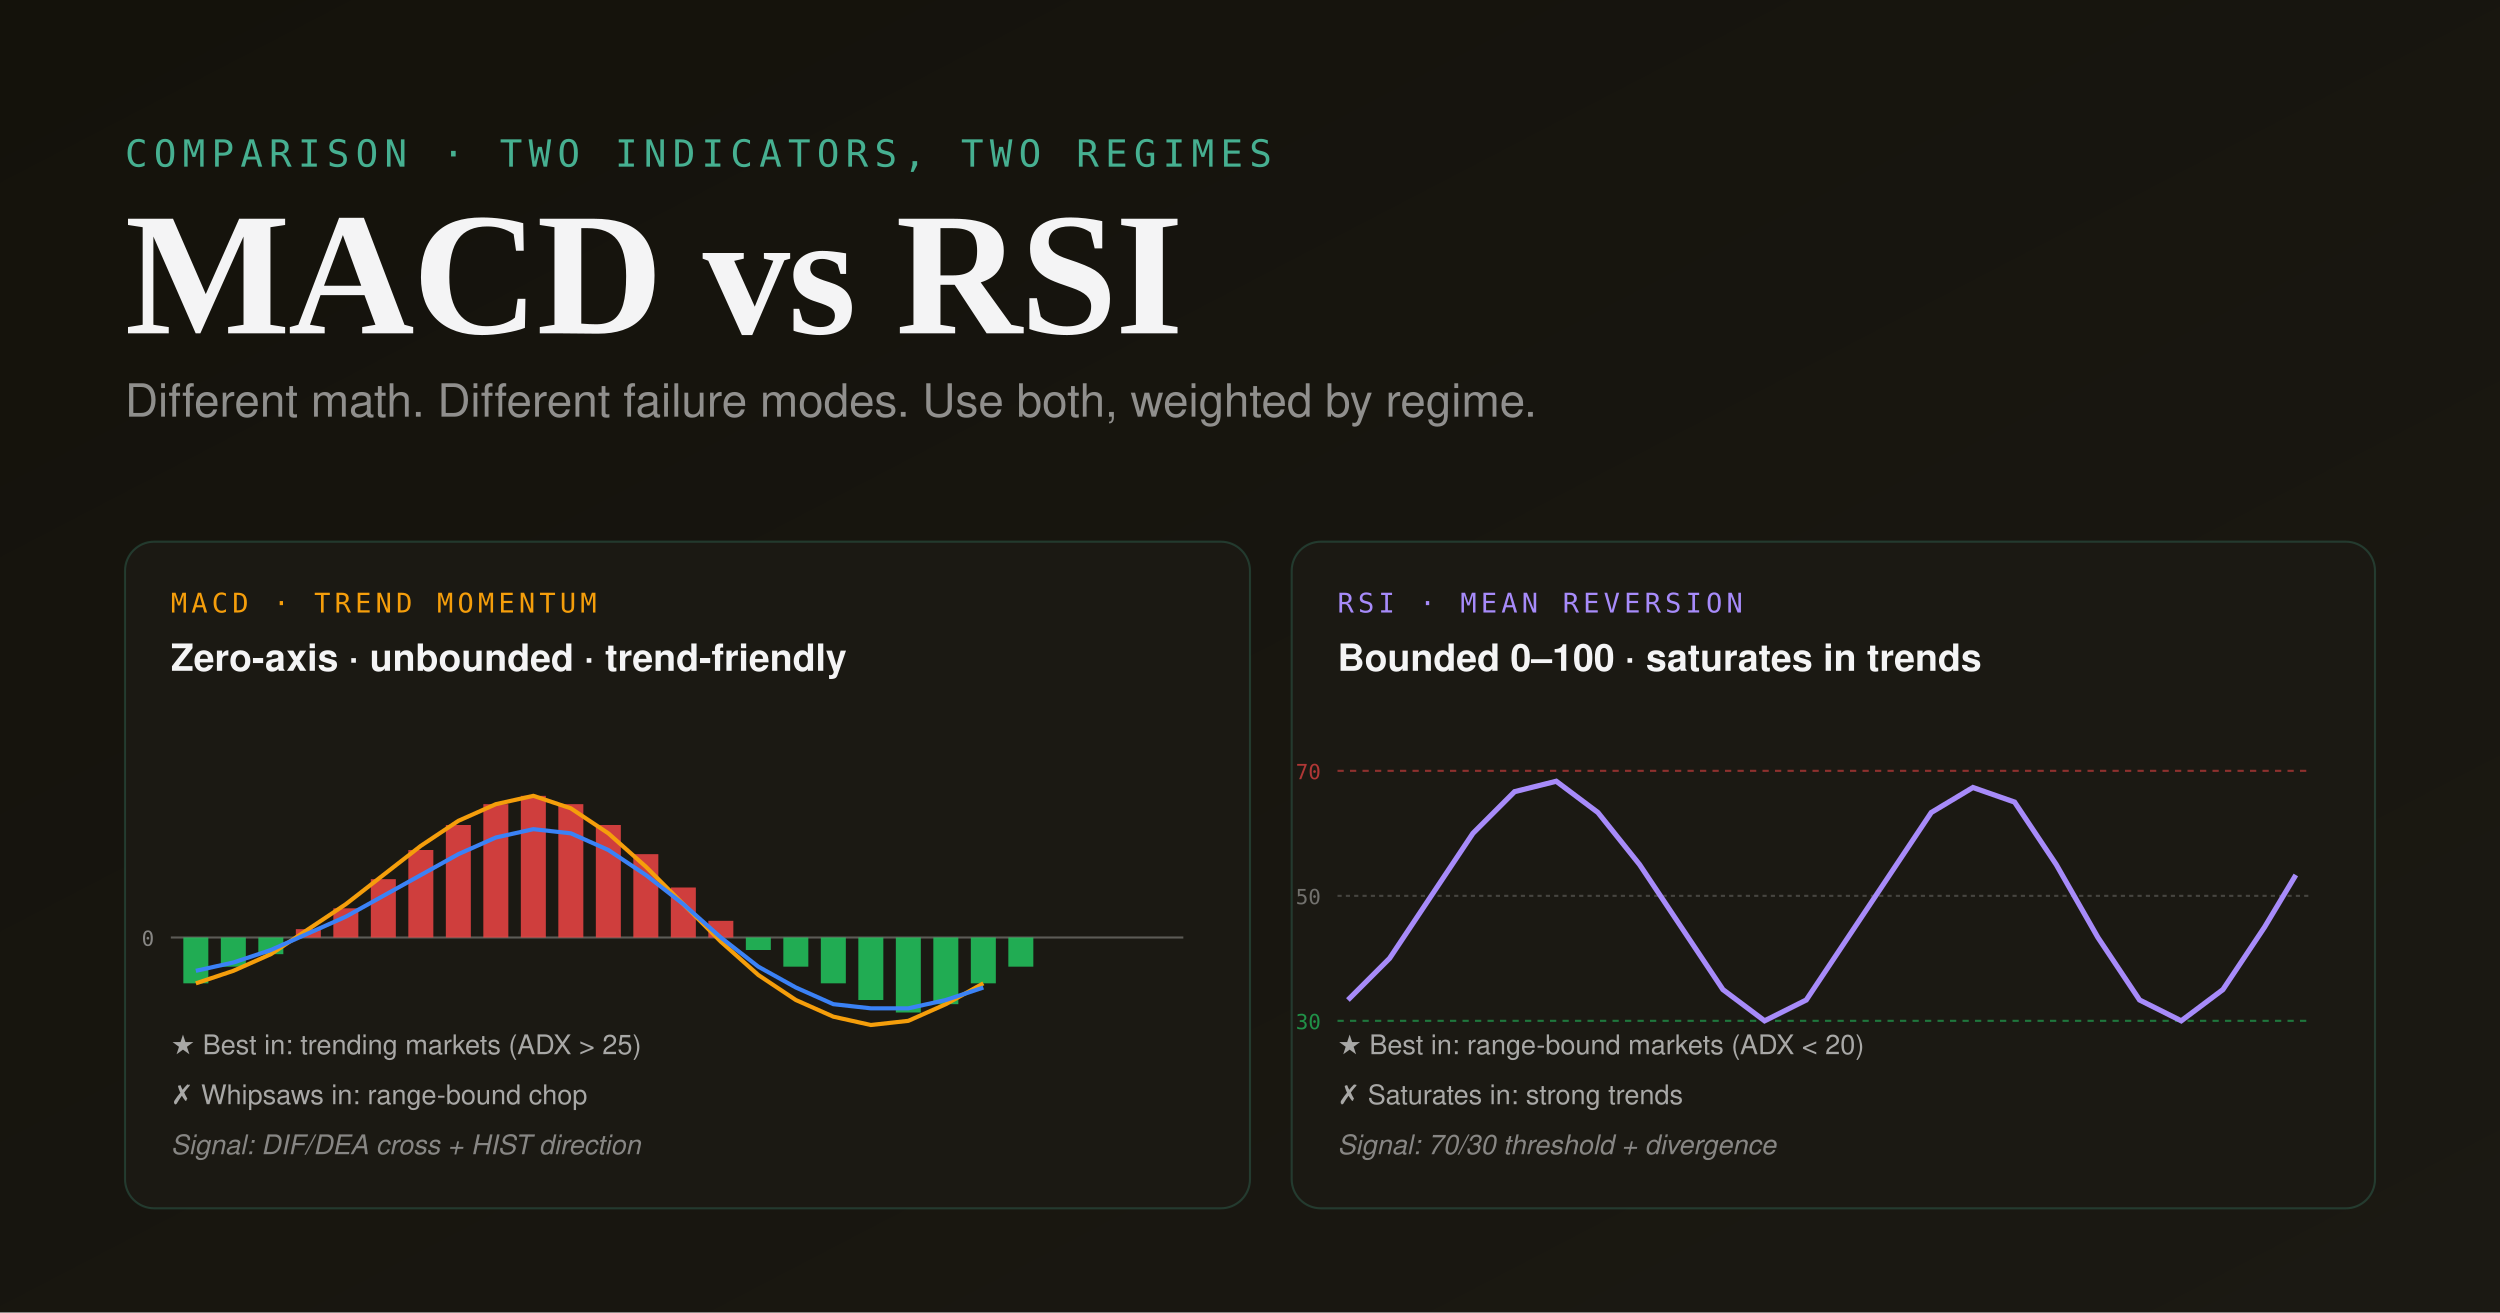
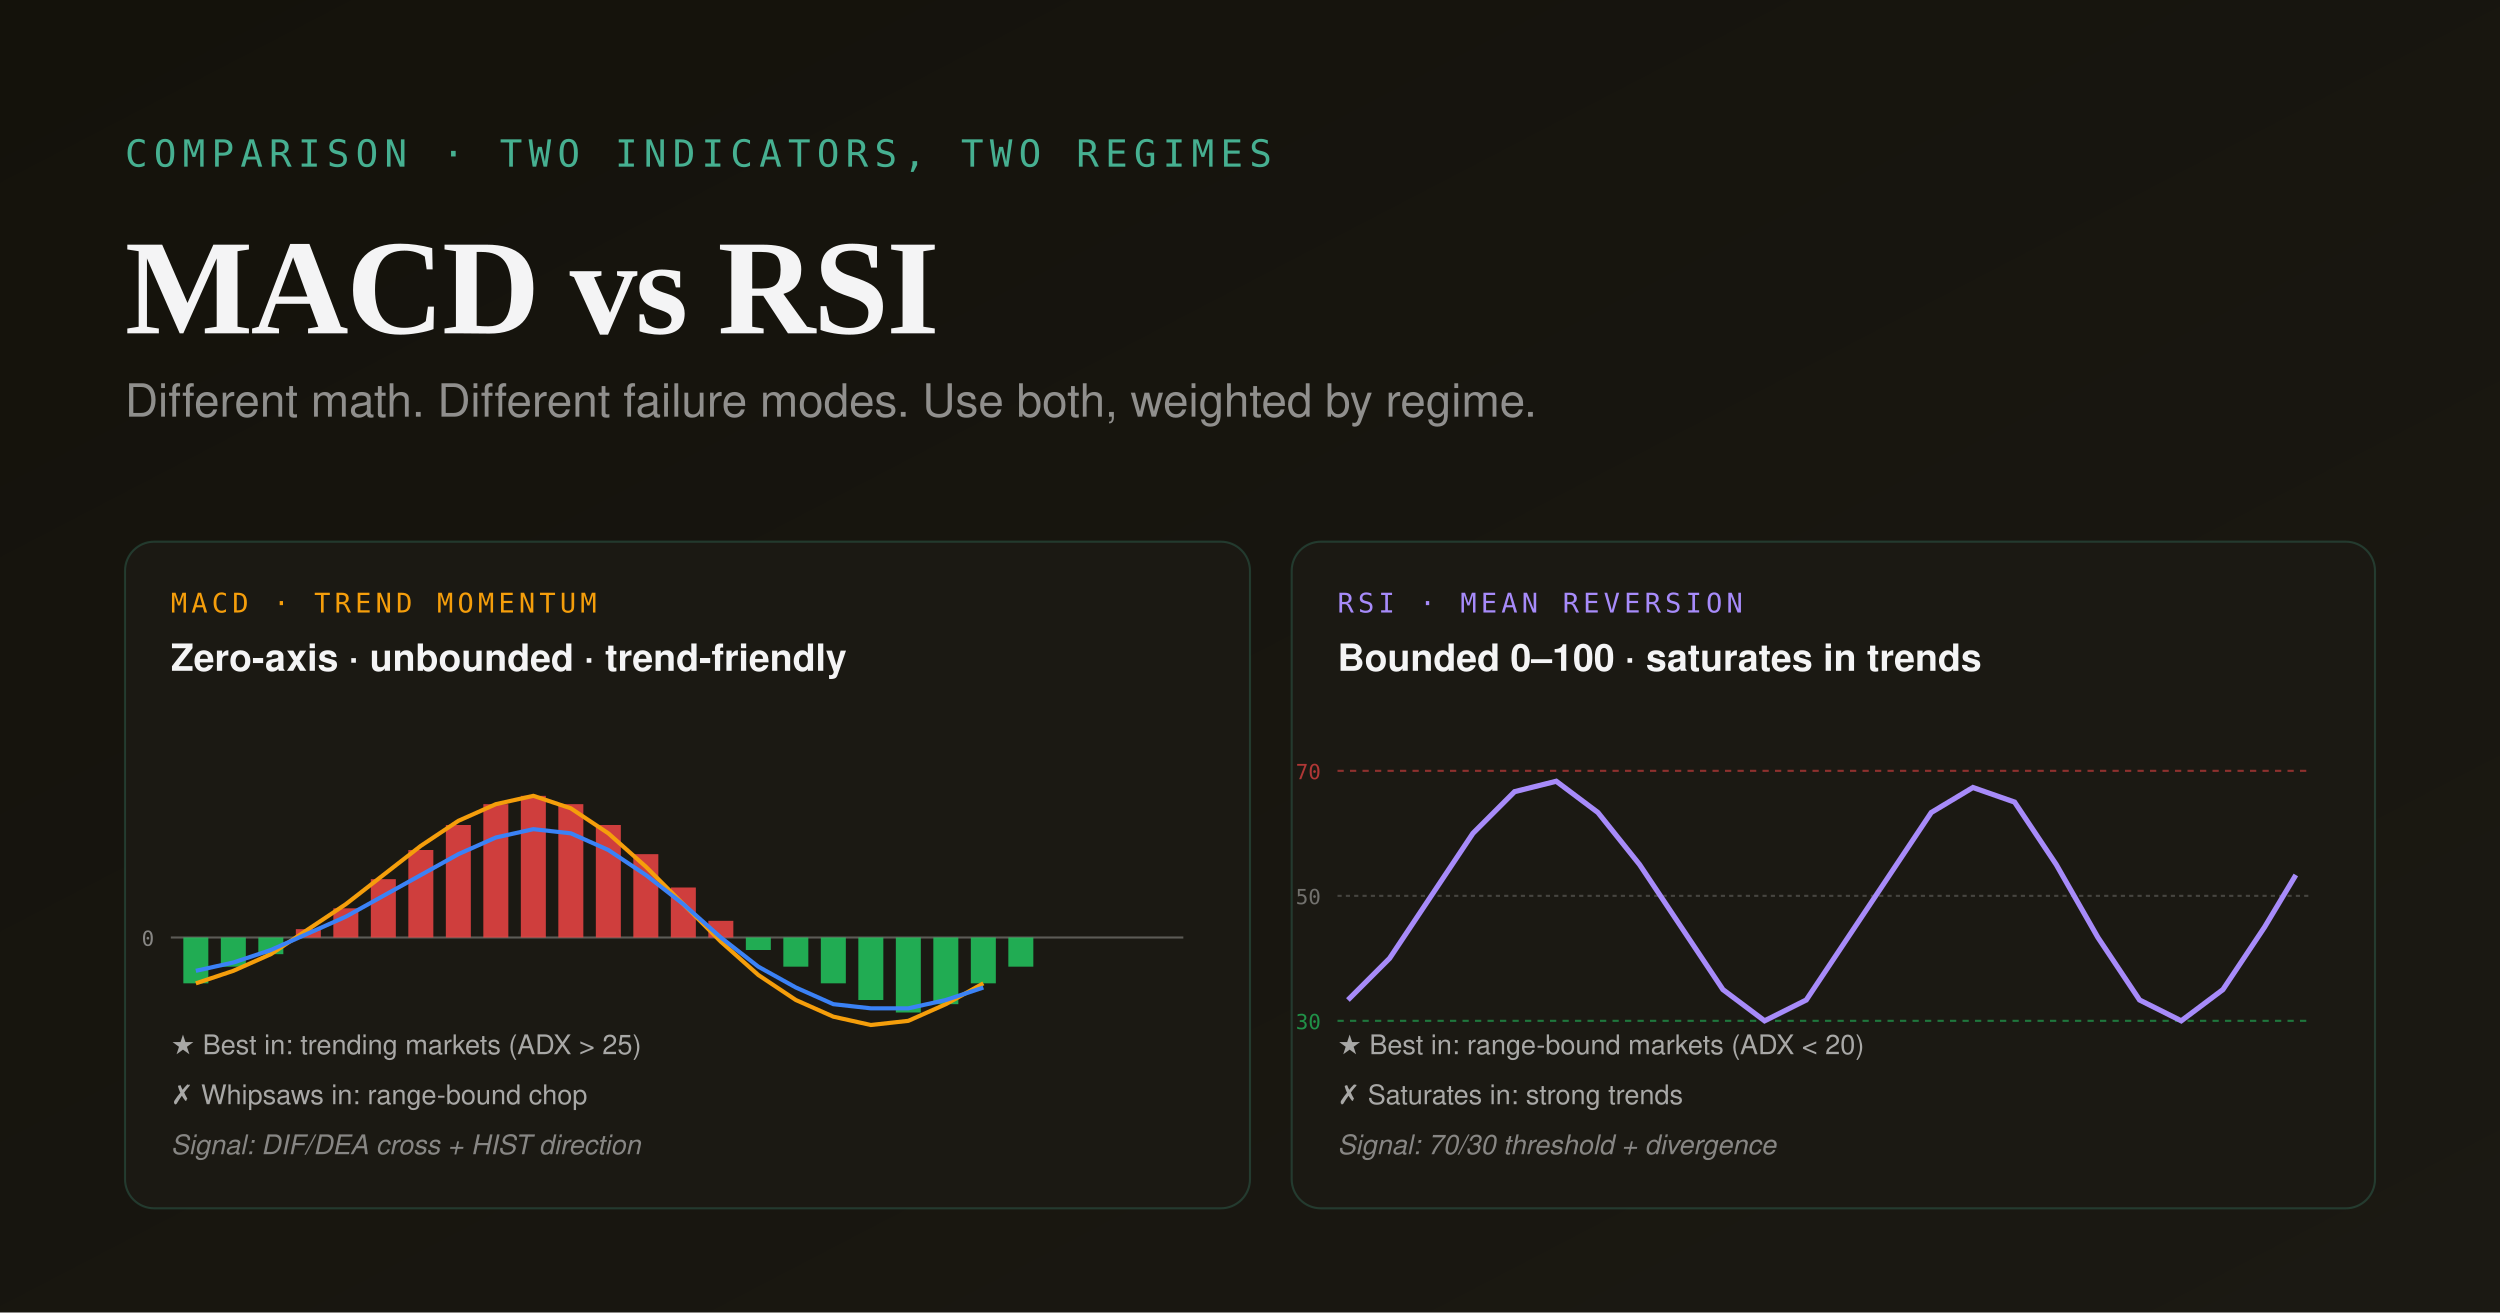
<svg xmlns="http://www.w3.org/2000/svg" width="1200" height="630" viewBox="0 0 1200 630">
  <defs>
    <linearGradient id="bg" x1="0" y1="0" x2="1" y2="1">
      <stop offset="0%" stop-color="#14120b" />
      <stop offset="100%" stop-color="#1b1913" />
    </linearGradient>
  </defs>
  <rect width="1200" height="630" fill="url(#bg)" />
  <text x="60" y="80" font-family="ui-monospace, 'SF Mono', Menlo, Consolas, monospace" font-size="18" fill="#4FCBA8" letter-spacing="3" opacity="0.85">COMPARISON · TWO INDICATORS, TWO REGIMES</text>
-   <text x="60" y="160" font-family="Georgia, 'Times New Roman', serif" font-size="84" font-weight="600" fill="#F4F4F5" letter-spacing="-1">MACD vs RSI</text>
+   <text x="60" y="160" font-family="Georgia, 'Times New Roman', serif" font-size="65" font-weight="600" fill="#F4F4F5" letter-spacing="-1">MACD vs RSI</text>
  <text x="60" y="200" font-family="Helvetica, Arial, sans-serif" font-size="22" fill="#F4F4F5" opacity="0.55">Different math. Different failure modes. Use both, weighted by regime.</text>
  <g transform="translate(60,260)">
    <rect x="0" y="0" width="540" height="320" rx="14" fill="#1b1913" stroke="#4FCBA8" stroke-opacity="0.2" />
    <text x="22" y="34" font-family="ui-monospace, 'SF Mono', Menlo, Consolas, monospace" font-size="13" fill="#f59e0b" letter-spacing="2">MACD · TREND MOMENTUM</text>
    <text x="22" y="62" font-family="Helvetica, Arial, sans-serif" font-size="18" fill="#F4F4F5" font-weight="600">Zero-axis · unbounded · trend-friendly</text>
    <g transform="translate(22,90)">
      <line x1="0" y1="100" x2="486" y2="100" stroke="#F4F4F5" stroke-opacity="0.3" />
      <text x="-8" y="104" font-family="ui-monospace, monospace" font-size="10" fill="#F4F4F5" opacity="0.5" text-anchor="end">0</text>
      <rect x="6" y="100" width="12" height="22" fill="#22c55e" opacity="0.85" />
      <rect x="24" y="100" width="12" height="14" fill="#22c55e" opacity="0.85" />
      <rect x="42" y="100" width="12" height="8" fill="#22c55e" opacity="0.85" />
      <rect x="60" y="96" width="12" height="4" fill="#ef4444" opacity="0.85" />
      <rect x="78" y="86" width="12" height="14" fill="#ef4444" opacity="0.85" />
      <rect x="96" y="72" width="12" height="28" fill="#ef4444" opacity="0.85" />
      <rect x="114" y="58" width="12" height="42" fill="#ef4444" opacity="0.85" />
      <rect x="132" y="46" width="12" height="54" fill="#ef4444" opacity="0.85" />
      <rect x="150" y="36" width="12" height="64" fill="#ef4444" opacity="0.85" />
      <rect x="168" y="32" width="12" height="68" fill="#ef4444" opacity="0.85" />
      <rect x="186" y="36" width="12" height="64" fill="#ef4444" opacity="0.85" />
      <rect x="204" y="46" width="12" height="54" fill="#ef4444" opacity="0.85" />
      <rect x="222" y="60" width="12" height="40" fill="#ef4444" opacity="0.85" />
      <rect x="240" y="76" width="12" height="24" fill="#ef4444" opacity="0.85" />
      <rect x="258" y="92" width="12" height="8" fill="#ef4444" opacity="0.85" />
      <rect x="276" y="100" width="12" height="6" fill="#22c55e" opacity="0.85" />
      <rect x="294" y="100" width="12" height="14" fill="#22c55e" opacity="0.85" />
      <rect x="312" y="100" width="12" height="22" fill="#22c55e" opacity="0.85" />
      <rect x="330" y="100" width="12" height="30" fill="#22c55e" opacity="0.85" />
      <rect x="348" y="100" width="12" height="36" fill="#22c55e" opacity="0.85" />
      <rect x="366" y="100" width="12" height="32" fill="#22c55e" opacity="0.85" />
      <rect x="384" y="100" width="12" height="22" fill="#22c55e" opacity="0.85" />
      <rect x="402" y="100" width="12" height="14" fill="#22c55e" opacity="0.85" />
      <path d="M 12 122 L 30 116 L 48 108 L 66 96 L 84 84 L 102 70 L 120 56 L 138 44 L 156 36 L 174 32 L 192 38 L 210 50 L 228 66 L 246 84 L 264 102 L 282 118 L 300 130 L 318 138 L 336 142 L 354 140 L 372 132 L 390 122" fill="none" stroke="#f59e0b" stroke-width="2" />
      <path d="M 12 116 L 30 112 L 48 106 L 66 98 L 84 90 L 102 80 L 120 70 L 138 60 L 156 52 L 174 48 L 192 50 L 210 58 L 228 70 L 246 84 L 264 100 L 282 114 L 300 124 L 318 132 L 336 134 L 354 134 L 372 130 L 390 124" fill="none" stroke="#3b82f6" stroke-width="2" />
    </g>
    <text x="22" y="246" font-family="Helvetica, Arial, sans-serif" font-size="13" fill="#F4F4F5" opacity="0.65">★ Best in: trending markets (ADX &gt; 25)</text>
    <text x="22" y="270" font-family="Helvetica, Arial, sans-serif" font-size="13" fill="#F4F4F5" opacity="0.65">✗ Whipsaws in: range-bound chop</text>
    <text x="22" y="294" font-family="Helvetica, Arial, sans-serif" font-size="13" fill="#F4F4F5" opacity="0.5" font-style="italic">Signal: DIF/DEA cross + HIST direction</text>
  </g>
  <g transform="translate(620,260)">
    <rect x="0" y="0" width="520" height="320" rx="14" fill="#1b1913" stroke="#4FCBA8" stroke-opacity="0.2" />
    <text x="22" y="34" font-family="ui-monospace, 'SF Mono', Menlo, Consolas, monospace" font-size="13" fill="#a78bfa" letter-spacing="2">RSI · MEAN REVERSION</text>
    <text x="22" y="62" font-family="Helvetica, Arial, sans-serif" font-size="18" fill="#F4F4F5" font-weight="600">Bounded 0–100 · saturates in trends</text>
    <g transform="translate(22,90)">
      <line x1="0" y1="20" x2="466" y2="20" stroke="#ef4444" stroke-width="1" stroke-dasharray="3 3" opacity="0.55" />
      <text x="-8" y="24" font-family="ui-monospace, monospace" font-size="10" fill="#ef4444" opacity="0.7" text-anchor="end">70</text>
      <line x1="0" y1="80" x2="466" y2="80" stroke="#F4F4F5" stroke-width="1" stroke-dasharray="2 2" opacity="0.2" />
      <text x="-8" y="84" font-family="ui-monospace, monospace" font-size="10" fill="#F4F4F5" opacity="0.4" text-anchor="end">50</text>
      <line x1="0" y1="140" x2="466" y2="140" stroke="#22c55e" stroke-width="1" stroke-dasharray="3 3" opacity="0.55" />
      <text x="-8" y="144" font-family="ui-monospace, monospace" font-size="10" fill="#22c55e" opacity="0.7" text-anchor="end">30</text>
      <path d="M 5 130 L 25 110 L 45 80 L 65 50 L 85 30 L 105 25 L 125 40 L 145 65 L 165 95 L 185 125 L 205 140 L 225 130 L 245 100 L 265 70 L 285 40 L 305 28 L 325 35 L 345 65 L 365 100 L 385 130 L 405 140 L 425 125 L 445 95 L 460 70" fill="none" stroke="#a78bfa" stroke-width="2.5" />
    </g>
    <text x="22" y="246" font-family="Helvetica, Arial, sans-serif" font-size="13" fill="#F4F4F5" opacity="0.65">★ Best in: range-bound markets (ADX &lt; 20)</text>
    <text x="22" y="270" font-family="Helvetica, Arial, sans-serif" font-size="13" fill="#F4F4F5" opacity="0.65">✗ Saturates in: strong trends</text>
    <text x="22" y="294" font-family="Helvetica, Arial, sans-serif" font-size="13" fill="#F4F4F5" opacity="0.5" font-style="italic">Signal: 70/30 threshold + divergence</text>
  </g>
</svg>
